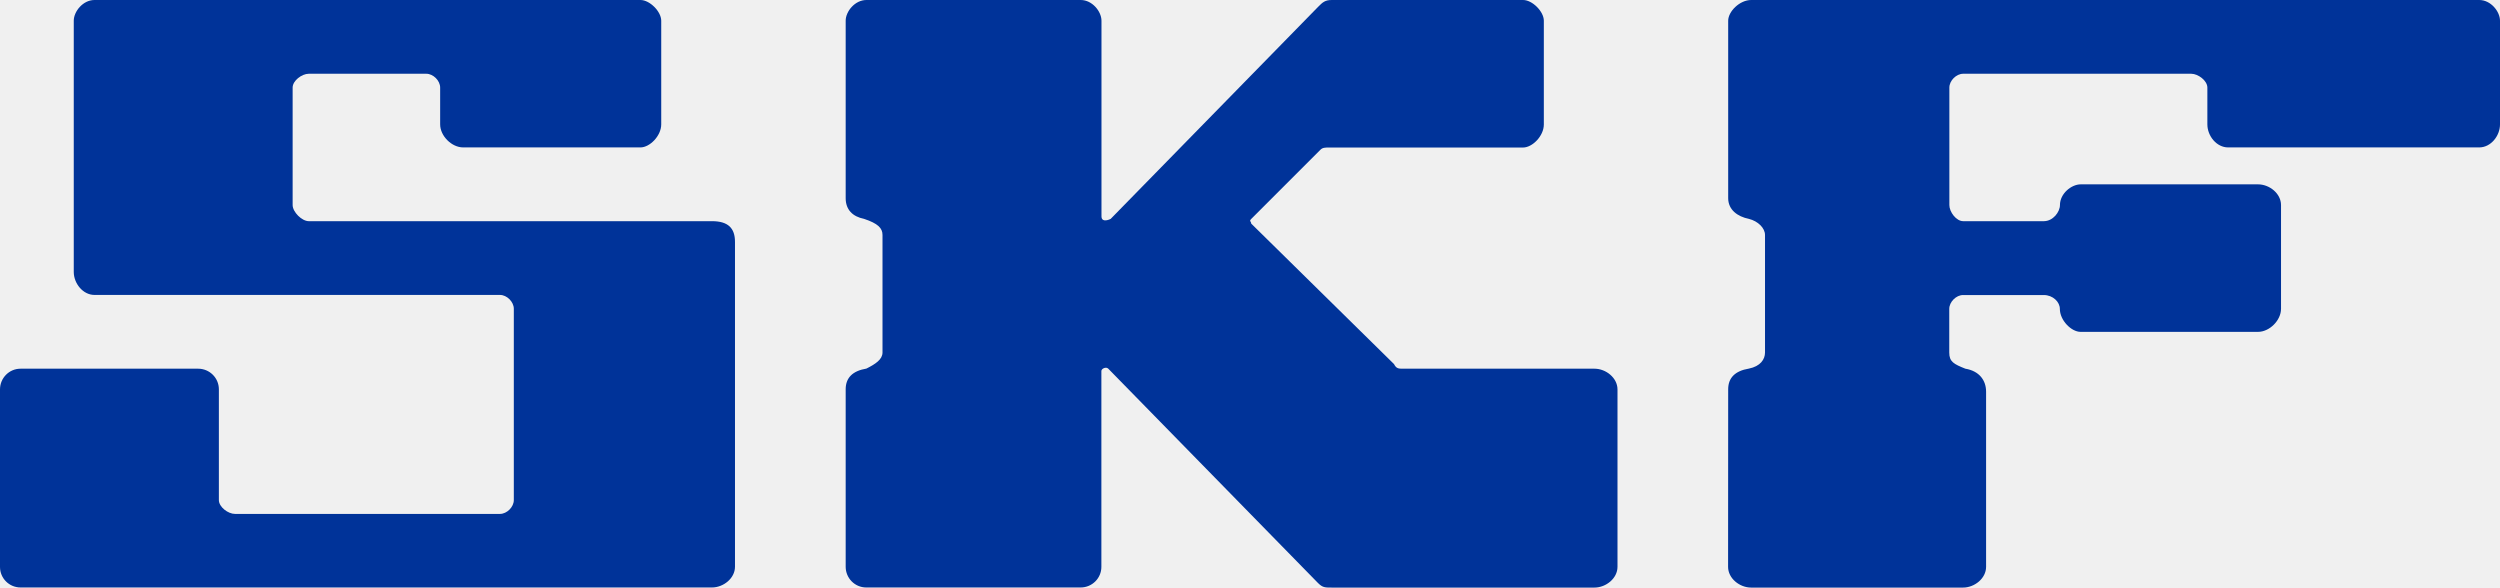
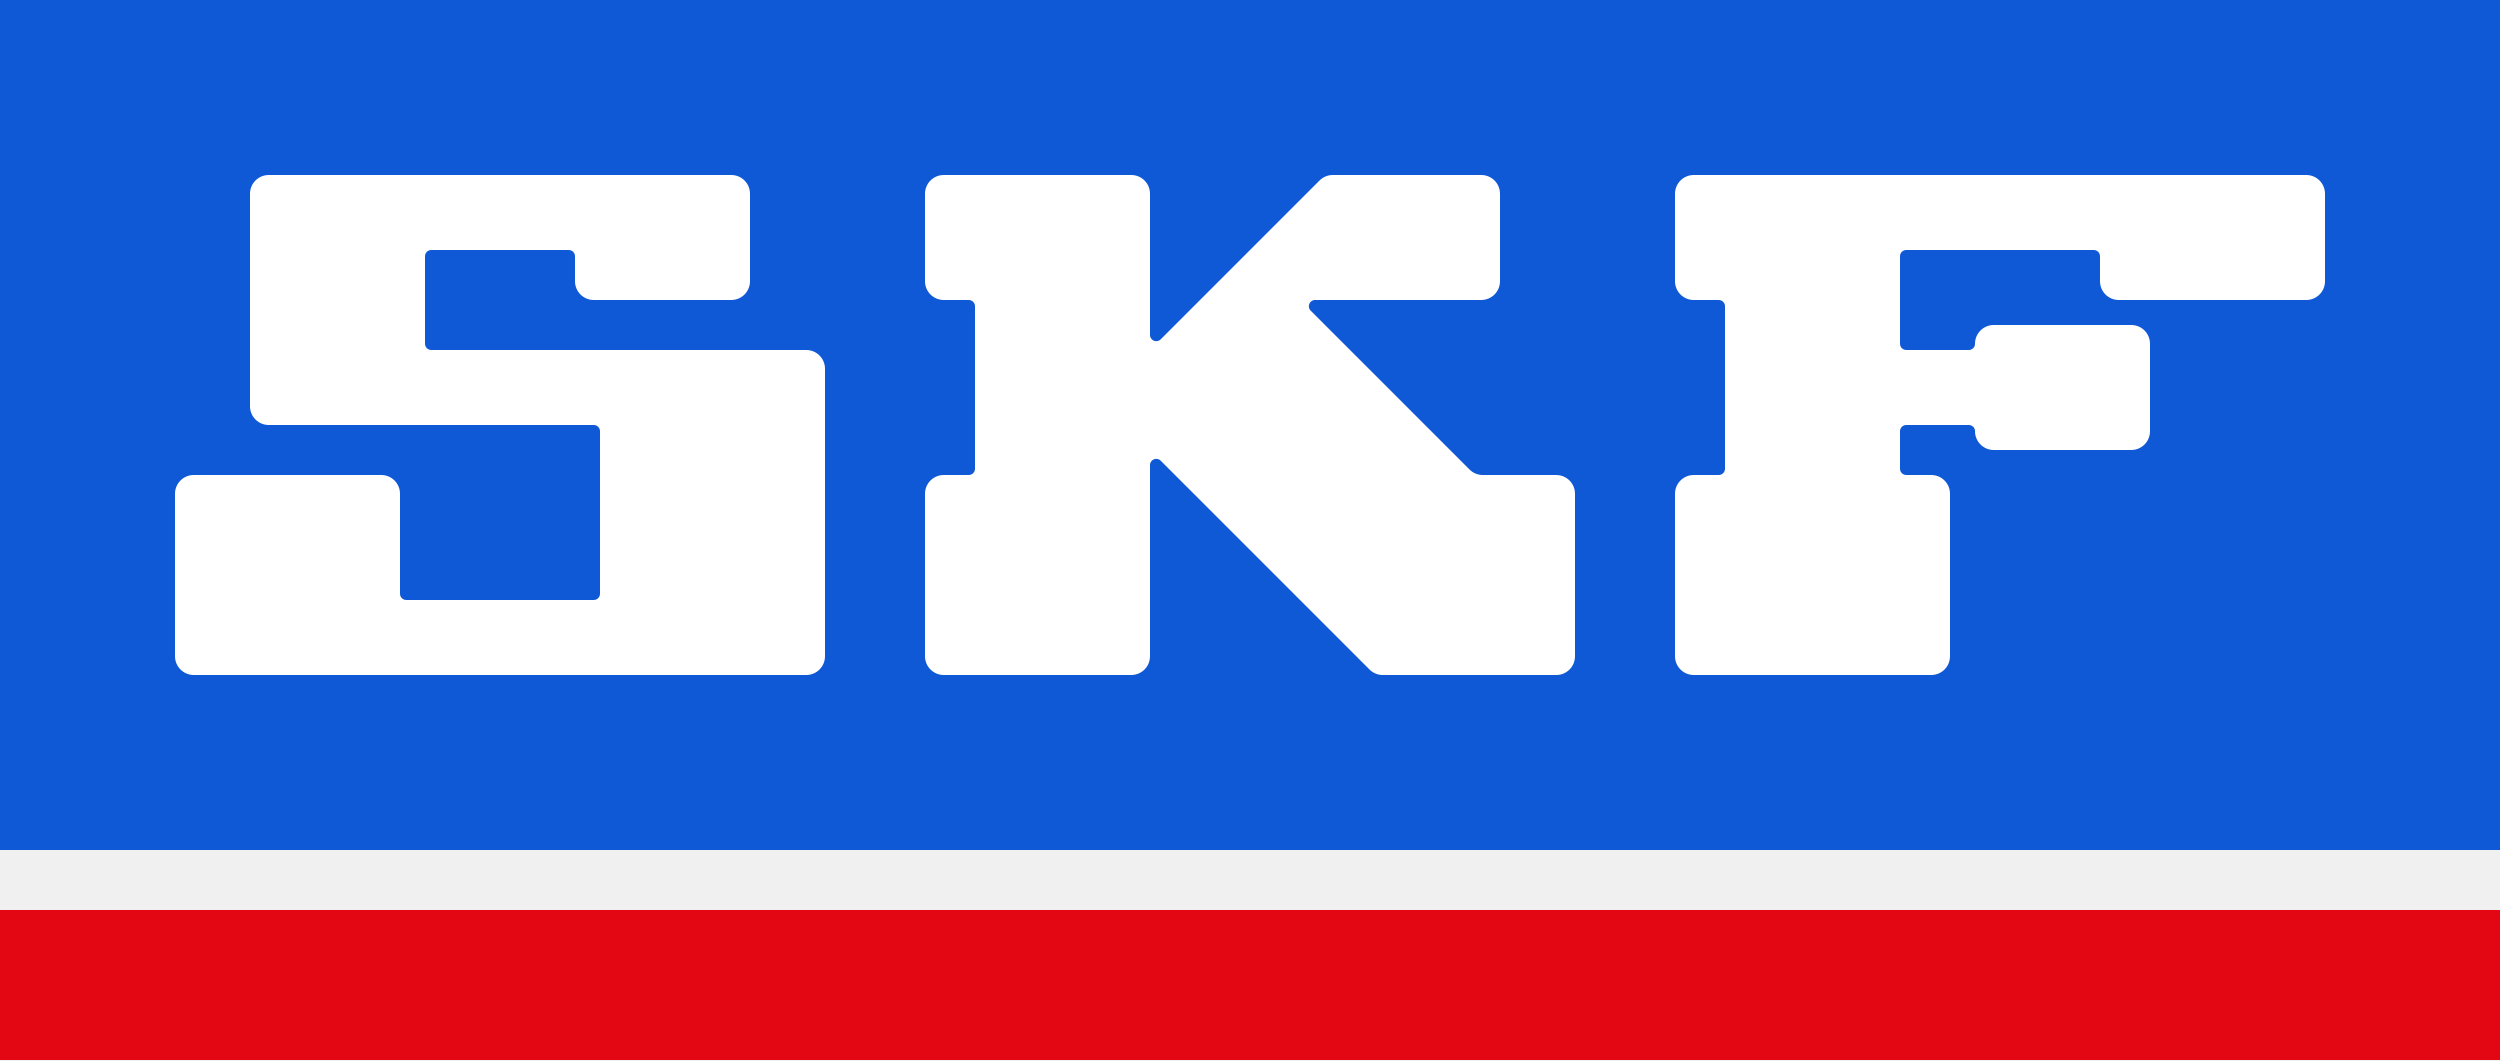
- <svg xmlns="http://www.w3.org/2000/svg" enable-background="new 0 0 2498 587.1" viewBox="0 0 2498 587.1">
-   <path d="m94.4 294.7c-11.5 0-20.7-11.5-20.7-23v-251c0-9.2 9.2-20.7 20.7-20.7h545.6c9.2 0 20.7 11.5 20.7 20.7v103.6c0 11.5-11.5 23-20.7 23h-177.2c-11.5 0-23-11.5-23-23v-36.8c0-6.9-6.9-13.8-13.8-13.8h-117.5c-6.9 0-16.1 6.9-16.1 13.8v117.4c0 6.9 9.2 16.1 16.1 16.1h402.9c16.1 0 23 6.9 23 20.7v324.6c0 11.5-11.5 20.7-23 20.7h-690.7c-11.4.1-20.7-9.1-20.7-20.5 0-.1 0-.1 0-.2v-177.2c0-11.4 9.2-20.7 20.5-20.7h.2 177.3c11.4 0 20.7 9.2 20.7 20.6v.2 110.5c0 6.9 9.2 13.8 16.1 13.8h264.8c6.9 0 13.8-6.9 13.8-13.8v-191.2c0-6.9-6.9-13.8-13.8-13.8zm787.4-59.9v117.4c0 6.9-6.9 11.5-16.1 16.1-13.8 2.3-20.7 9.2-20.7 20.7v177.3c0 11.4 9.2 20.7 20.5 20.7h.2 214.1c11.4 0 20.7-9.2 20.7-20.6 0-.1 0-.1 0-.2v-195.5c0-2.3 4.6-4.6 6.9-2.3l209.5 214.1c4.6 4.6 6.9 4.6 13.8 4.6h262.5c11.5 0 23-9.2 23-20.7v-177.3c0-11.5-11.5-20.7-23-20.7h-191.1c-4.6 0-6.9 0-9.2-4.6l-142.7-140.4c0-2.3-2.3-2.3 0-4.6l69.1-69.1c2.3-2.3 4.6-2.3 9.2-2.3h193.4c9.2 0 20.7-11.5 20.7-23v-103.7c0-9.2-11.5-20.7-20.7-20.7h-191.1c-6.9 0-9.2 2.3-13.8 6.9l-207.2 211.8c-4.6 2.3-9.2 2.3-9.2-2.3v-195.7c0-9.2-9.2-20.7-20.7-20.7h-214.2c-11.5 0-20.7 11.5-20.7 20.7v177.3c0 11.5 6.9 18.4 18.4 20.7 13.8 4.6 18.4 9.2 18.4 16.1zm844.9 331.6c0 11.5 11.5 20.7 23 20.7h211.8c11.5 0 23-9.2 23-20.7v-175c0-11.5-6.9-20.7-20.7-23-11.5-4.6-16.1-6.9-16.1-16.1v-43.7c0-6.9 6.9-13.8 13.8-13.8h80.6c9.2 0 16.1 6.9 16.1 13.8 0 11.5 11.5 23 20.7 23h177.3c11.5 0 23-11.5 23-23v-103.7c0-11.5-11.5-20.7-23-20.7h-177.2c-9.2 0-20.7 9.2-20.7 20.7 0 6.9-6.9 16.1-16.1 16.1h-80.6c-6.9 0-13.8-9.2-13.8-16.1v-117.4c0-6.9 6.9-13.8 13.8-13.8h227.9c6.9 0 16.1 6.9 16.1 13.8v36.8c0 11.5 9.2 23 20.7 23h251c11.5 0 20.7-11.5 20.7-23v-103.6c0-9.2-9.2-20.7-20.7-20.7h-727.5c-11.5 0-23 11.5-23 20.7v177.3c0 11.5 9.2 18.4 20.7 20.7 9.2 2.3 16.1 9.2 16.1 16.1v117.4c0 6.9-4.6 13.8-16.1 16.1-13.8 2.3-20.7 9.2-20.7 20.7z" fill="#039" />
+ <svg xmlns="http://www.w3.org/2000/svg" viewBox="0 0 100.00 42.40">
+   <rect width="100.00" height="34.00" fill="#0f58d6" />
+   <svg x="7.00" y="7.00" width="86.00" height="20.00" viewBox="0 0 86 20">
+     <path d="M55.25,12h-2.939c-.199,0-.39-.079-.53-.22l-6.354-6.354c-.158-.158-.046-.427.177-.427h6.646c.414,0,.75-.336.75-.75V.75c0-.414-.336-.75-.75-.75h-5.939c-.199,0-.39.079-.53.22l-6.354,6.354c-.158.158-.427.046-.427-.177V.75c0-.414-.336-.75-.75-.75h-7.5c-.414,0-.75.336-.75.75v3.5c0,.414.336.75.75.75h1c.138,0,.25.112.25.25v6.5c0,.138-.112.25-.25.25h-1c-.414,0-.75.336-.75.75v6.5c0,.414.336.75.75.75h7.5c.414,0,.75-.336.75-.75v-7.646c0-.223.269-.334.427-.177l8.354,8.354c.141.141.331.22.53.22h6.939c.414,0,.75-.336.75-.75v-6.5c0-.414-.336-.75-.75-.75ZM25.25,7h-15c-.138,0-.25-.112-.25-.25v-3.5c0-.138.112-.25.25-.25h5.5c.138-0.0.25.112.25.25v1c0,.414.336.75.75.75h5.5c.414,0,.75-.336.75-.75V.75c0-.414-.336-.75-.75-.75H3.75c-.414,0-.75.336-.75.75v8.5c0,.414.336.75.75.75h13c.138,0,.25.112.25.25v6.5c0,.138-.112.25-.25.25h-7.5c-.138,0-.25-.112-.25-.25v-4c0-.414-.336-.75-.75-.75H.75c-.414,0-.75.336-.75.75v6.5c0,.414.336.75.75.75h24.5c.414,0,.75-.336.75-.75V7.75c0-.414-.336-.75-.75-.75ZM85.25,0h-24.5c-.414,0-.75.336-.75.75v3.5c0,.414.336.75.75.75h1c.138,0,.25.112.25.25v6.5c0,.138-.112.25-.25.25h-1c-.414,0-.75.336-.75.75v6.5c0,.414.336.75.75.75h9.5c.414,0,.75-.336.75-.75v-6.5c0-.414-.336-.75-.75-.75h-1c-.138,0-.25-.112-.25-.25v-1.5c0-.138.112-.25.25-.25h2.5c.136,0,.251.108.25.244-.003.417.334.756.75.756h5.5c.414,0,.75-.336.75-.75v-3.5c0-.414-.336-.75-.75-.75h-5.5c-.416,0-.753.339-.75.756.001.136-.114.244-.25.244h-2.5c-.138,0-.25-.112-.25-.25v-3.5c0-.138.112-.25.25-.25h7.5c.138,0,.25.112.25.25v1c0,.414.336.75.75.75h7.5c.414,0,.75-.336.75-.75V.75c0-.414-.336-.75-.75-.75Z" fill="#fff" stroke-width="0" />
+   </svg>
+   <rect y="36.40" width="100.00" height="6.00" fill="#e30613" />
</svg>
